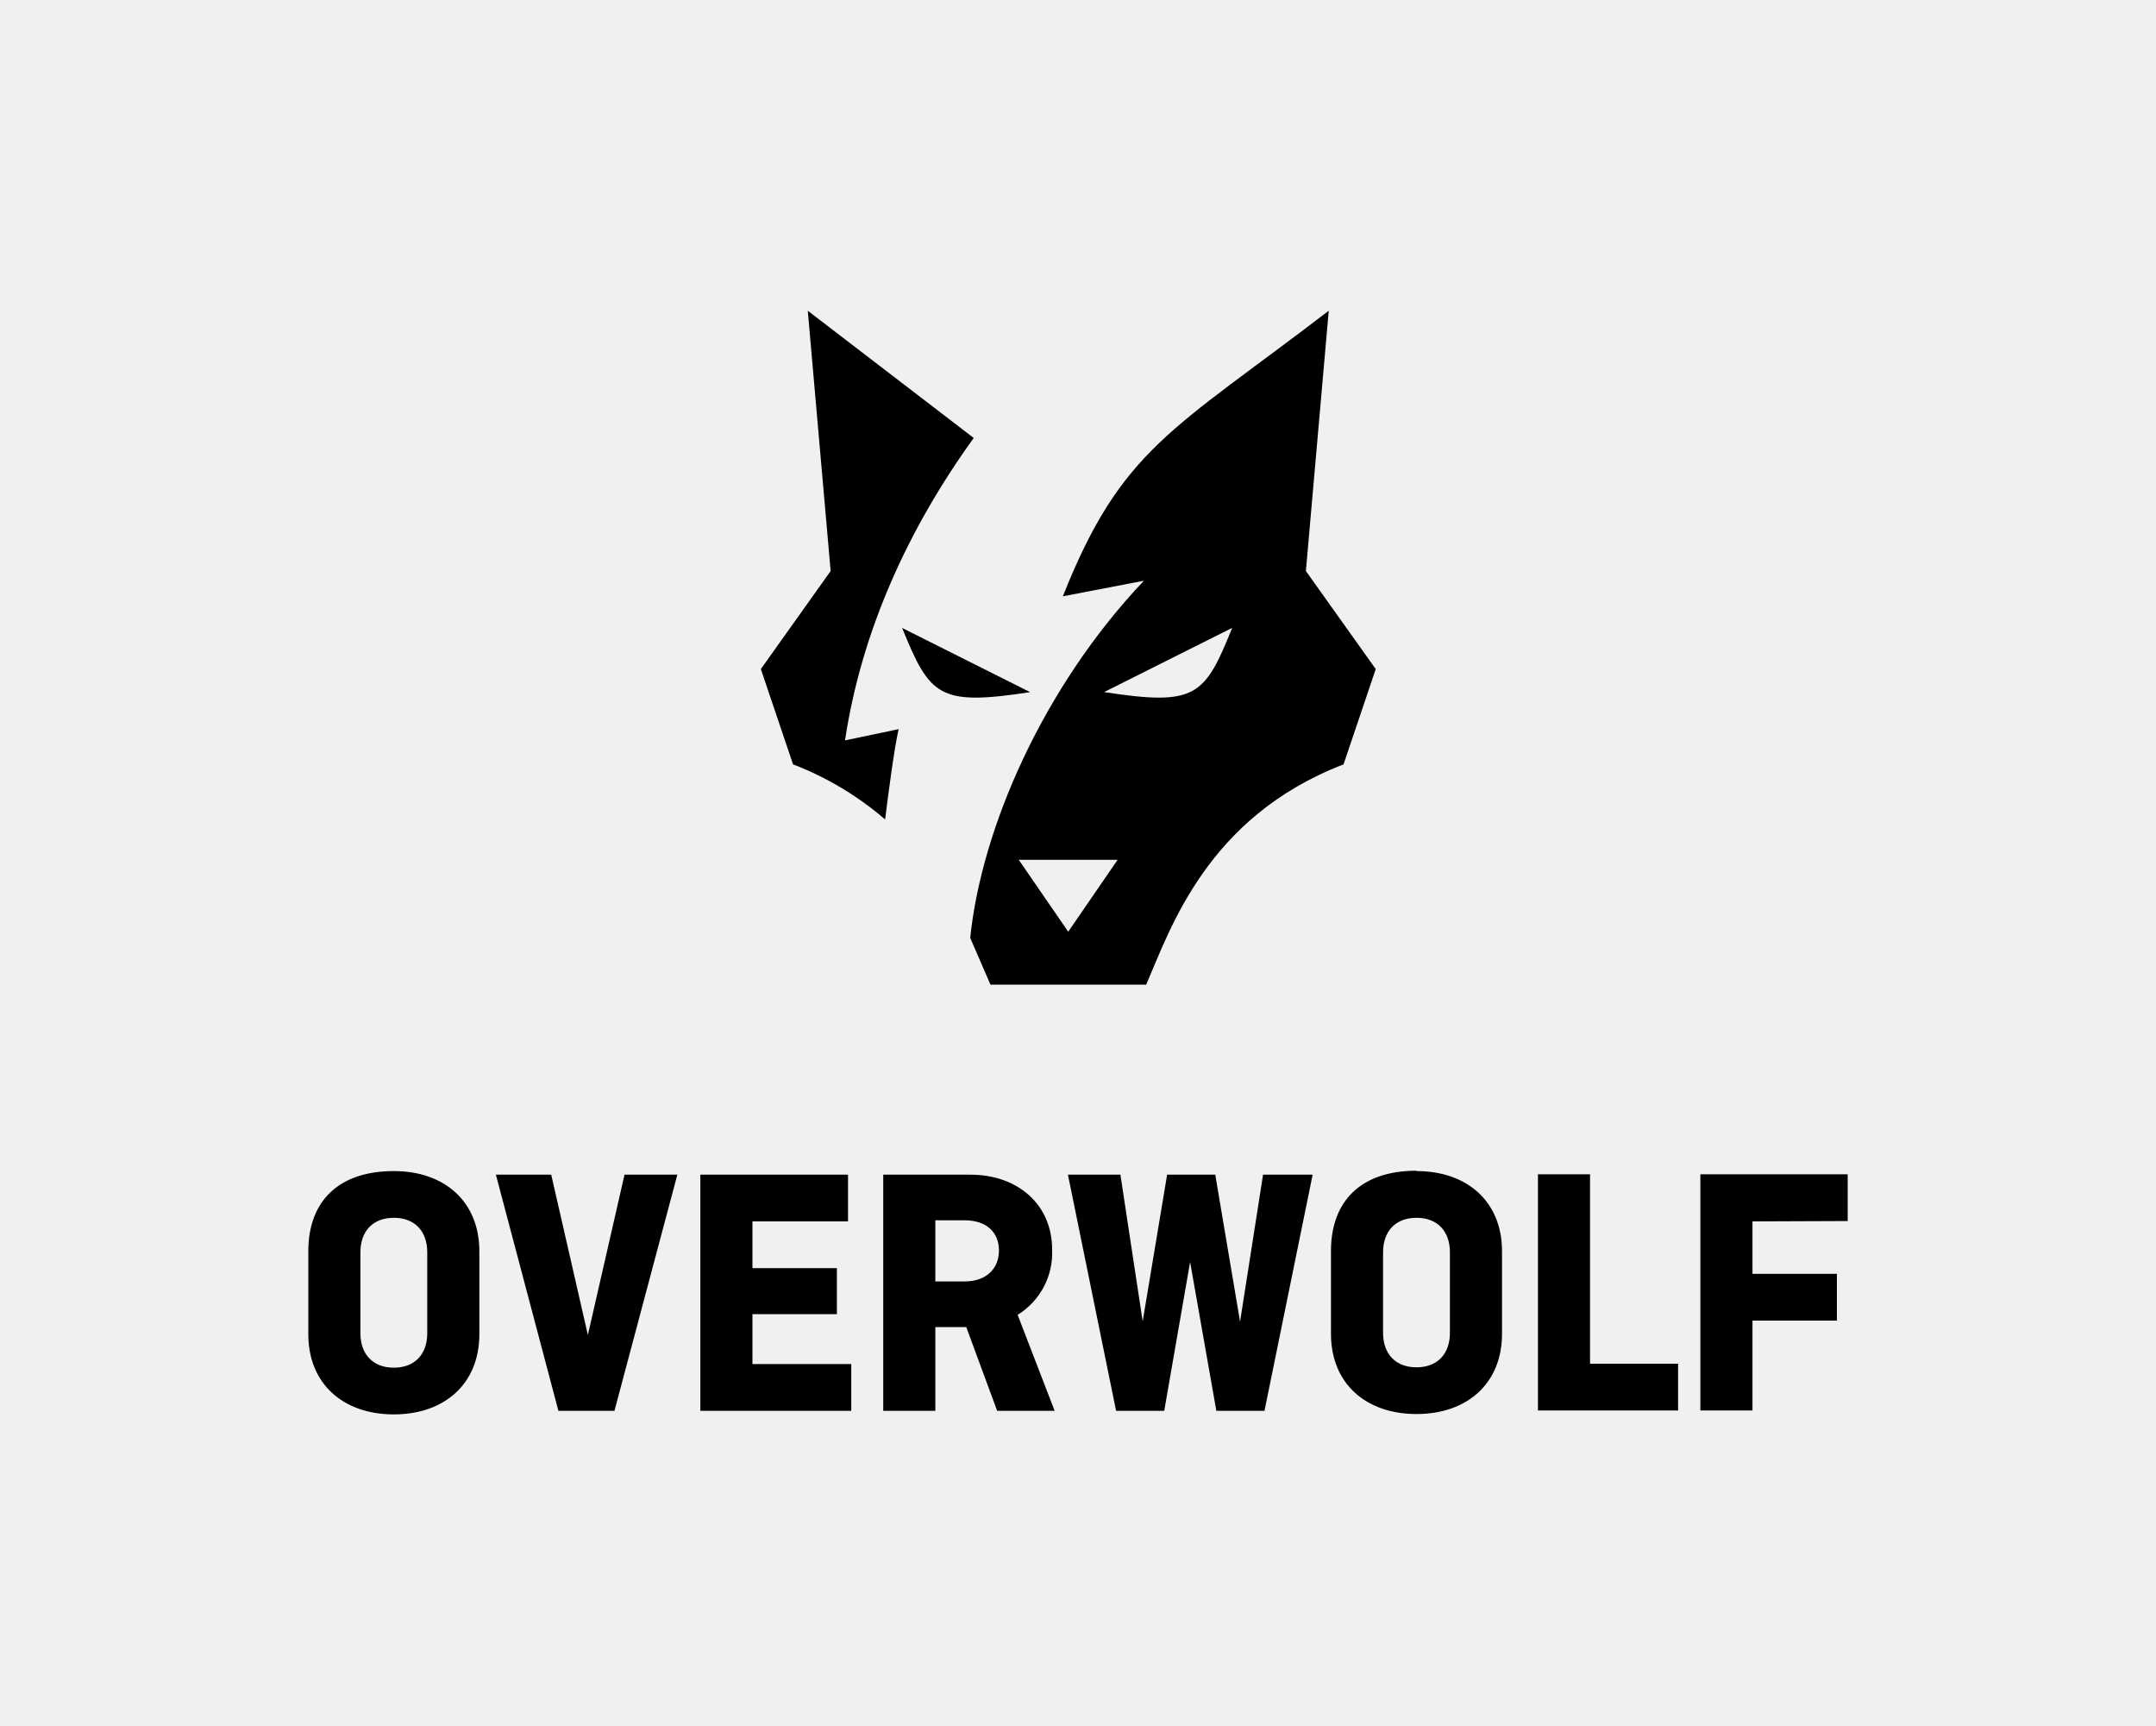
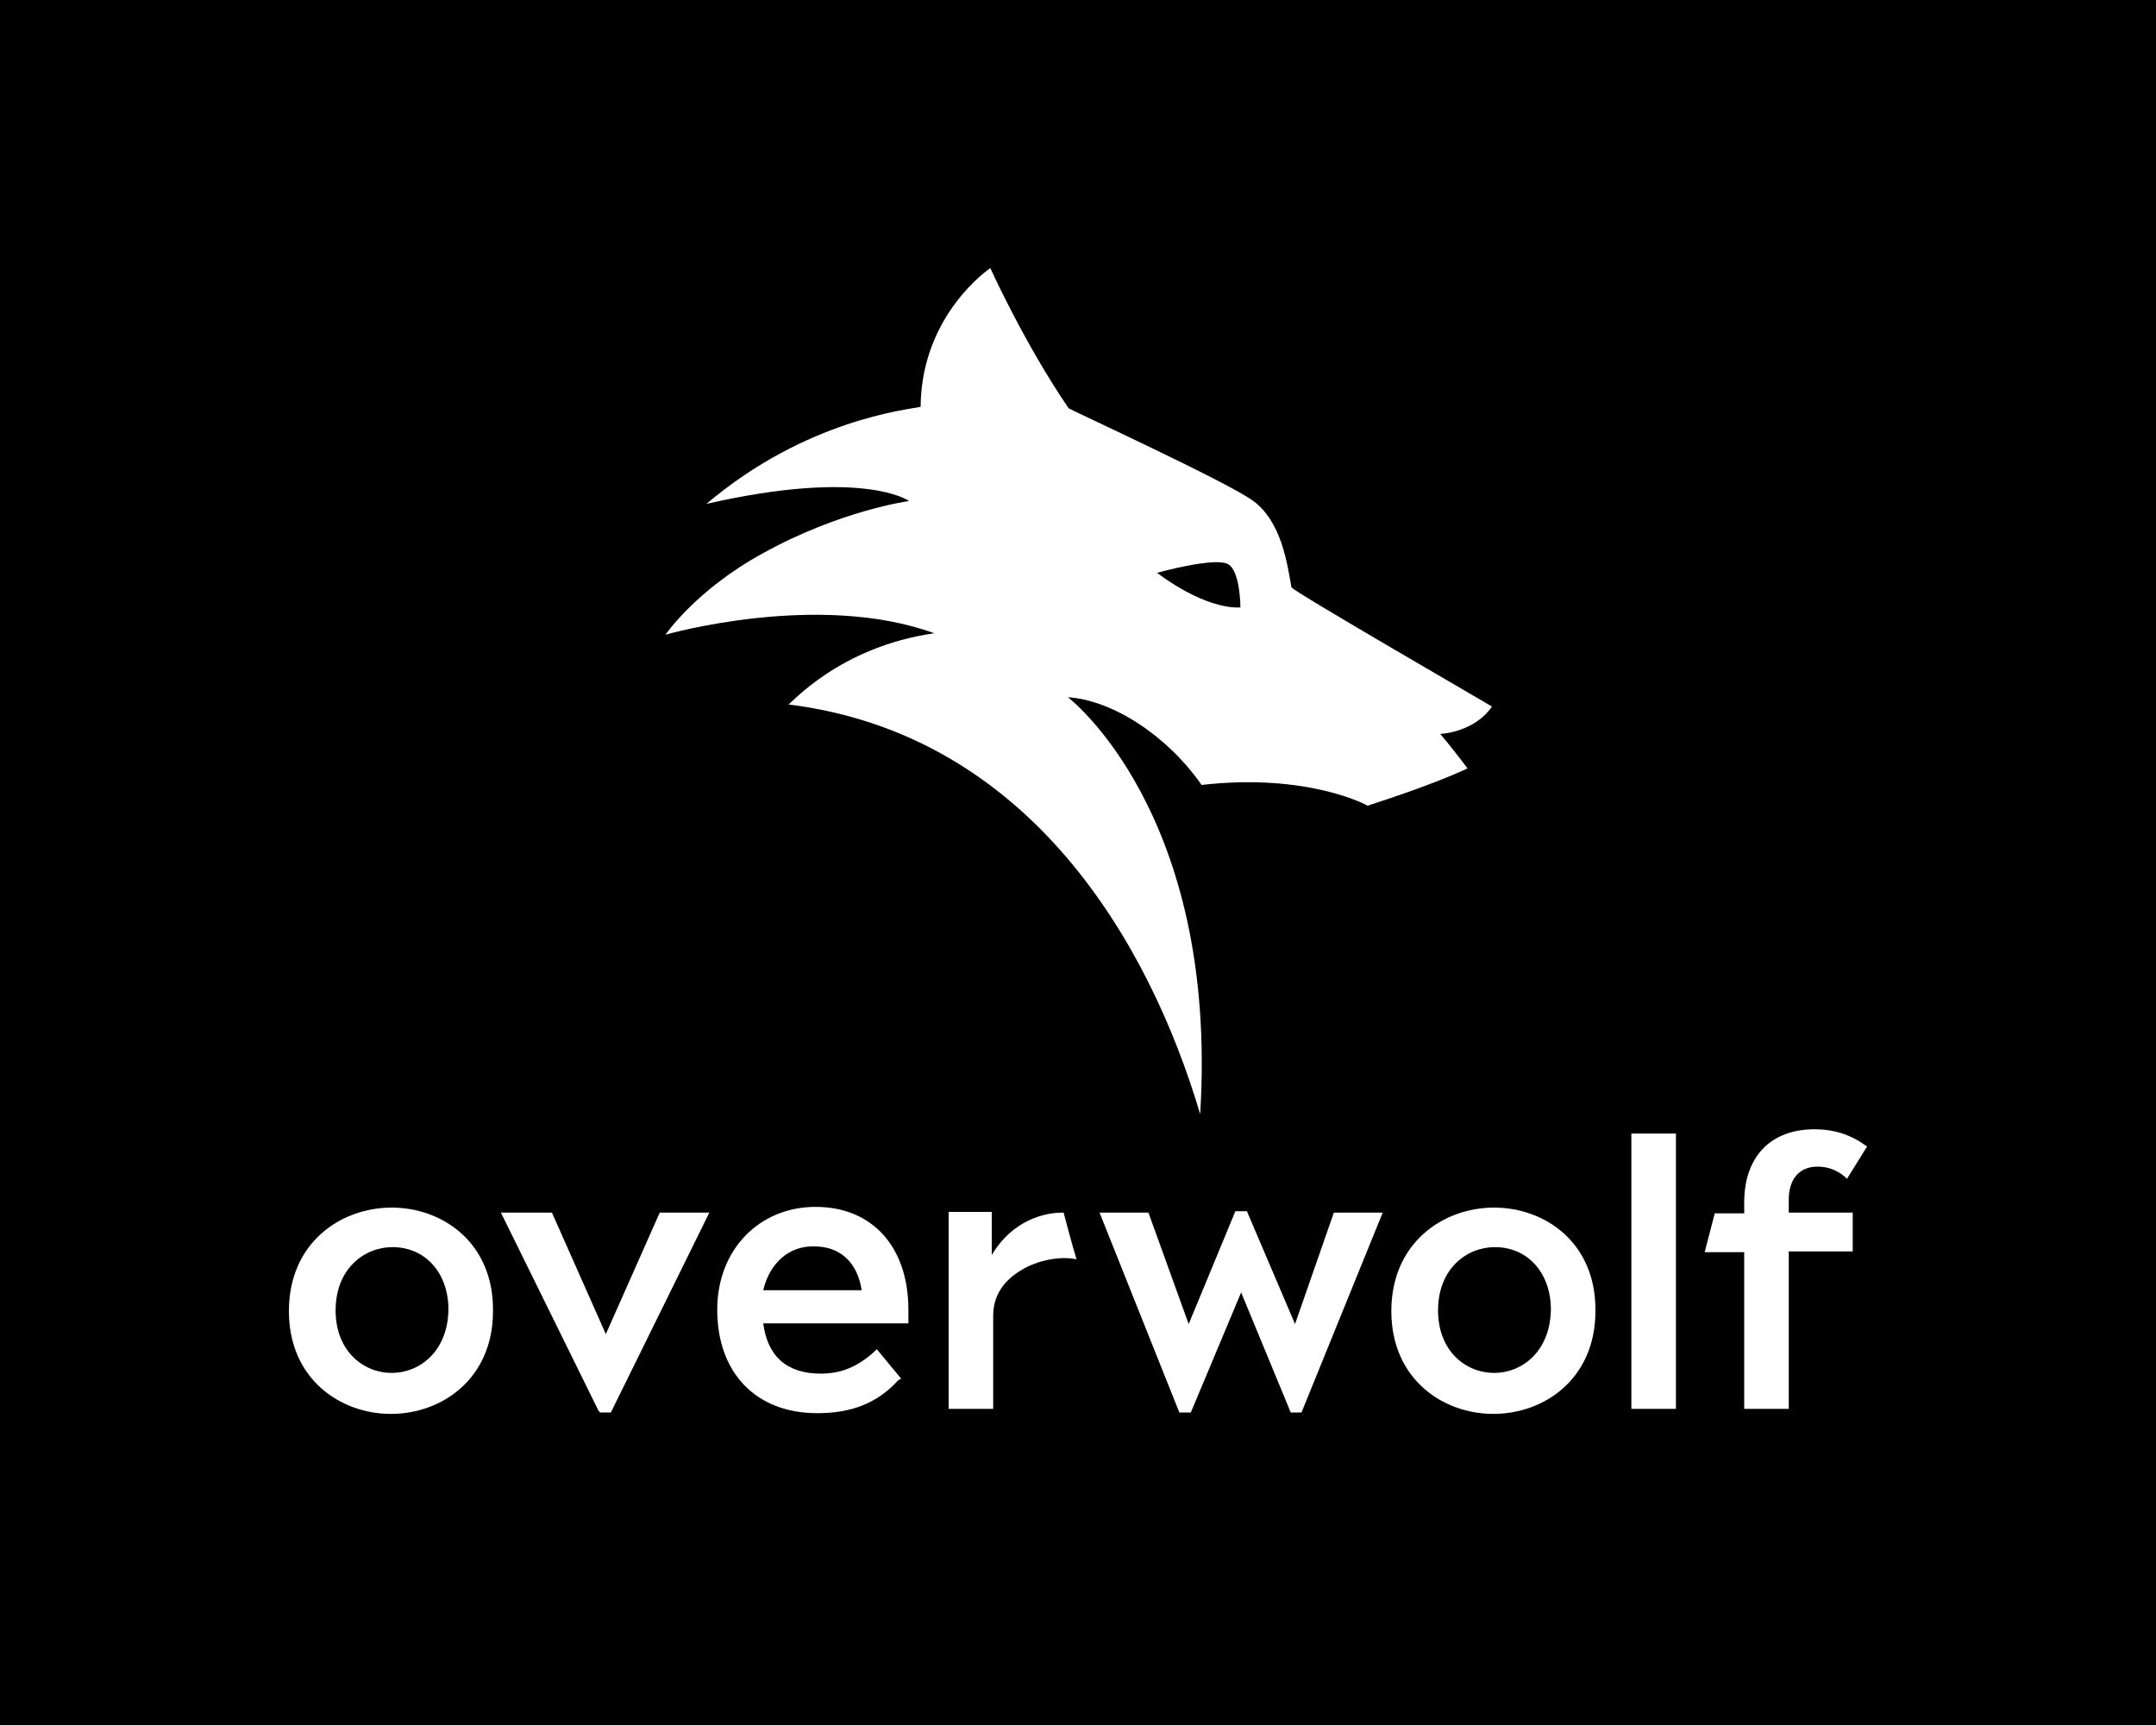
- <svg xmlns="http://www.w3.org/2000/svg" viewBox="0 0 300 240">
-   <path d="M54.8,162.92c-7.8,0-11.9,4.3-11.9,11.15v11.55c0,6.85,4.8,11.15,11.9,11.15s11.9-4.3,11.9-11.15V174.06C66.7,167.21,61.9,162.92,54.8,162.92Zm4.65,22.55c0,2.95-1.75,4.8-4.65,4.8s-4.65-1.85-4.65-4.8V174.22c0-2.95,1.75-4.8,4.65-4.8s4.65,1.85,4.65,4.8Zm22.35.25-5.1-22.3H69l8.7,32.85h7.8l8.75-32.85H86.9Zm22.9-2.9h11.75v-6.4H104.7v-6.5H118v-6.5H97.45v32.85h21v-6.5H104.7Zm41.7-9c0-6.25-4.8-10.4-11.35-10.4H122.9v32.85h7.25V184.62h4.3l4.3,11.65h8l-5.15-13.35A10.13,10.13,0,0,0,146.4,173.82Zm-12.15,4.45h-4.1v-8.5h4.1c3,0,4.75,1.65,4.75,4.2S137.2,178.27,134.25,178.27Zm38.3,5.6-3.45-20.45h-6.7L159,183.82l-3.1-20.4h-7.3l6.7,32.85H162l3.6-20.7,3.65,20.7h6.7l6.7-32.85h-6.9Zm24.55-21c-7.8,0-11.9,4.3-11.9,11.15v11.55c0,6.85,4.8,11.15,11.9,11.15s11.9-4.3,11.9-11.15V174.06C209,167.21,204.2,162.92,197.1,162.92Zm4.65,22.55c0,2.95-1.75,4.8-4.65,4.8s-4.65-1.85-4.65-4.8V174.22c0-2.95,1.75-4.8,4.65-4.8s4.65,1.85,4.65,4.8Zm19.5-22.05H214v32.85h19.5v-6.5H221.25Zm35.85,6.5v-6.5H236.6v32.85h7.25V183.72H255.6v-6.5H243.85v-7.3Z" />
-   <path d="M135.49,60.93,112.4,43.23l3.18,36.21-9.71,13.64,4.48,13.26A43.43,43.43,0,0,1,123.16,114c.48-3.86,1.27-9.87,1.88-12.56L117.58,103C119.87,87.84,126.32,73.64,135.49,60.93Zm7.85,35.36-17.81-8.93C129.4,96.89,130.66,98.23,143.34,96.29Zm38.37-16.85,3.18-36.21c-21.75,16.67-28.83,19.15-37,39.73l11.28-2.17c-14,14.77-22.59,34.39-24.17,49.69l2.82,6.5h21.67c3.36-7.74,8.46-23.33,27.46-30.64l4.48-13.26Zm-33.07,50.18-6.88-10h13.75Zm5-33.34,17.81-8.93C167.63,96.89,166.37,98.23,153.69,96.29Z" />
+ <svg xmlns="http://www.w3.org/2000/svg" version="1.1" id="Layer_1" x="0px" y="0px" viewBox="0 0 300 240" style="enable-background:new 0 0 300 240;" xml:space="preserve">
+   <style type="text/css">
+ 	.st0{fill:#FFFFFF;}
+ </style>
+   <rect width="300" height="240" />
+   <g>
+     <g>
+       <path class="st0" d="M54.5,168c-7.1,0-14.3,4.9-14.3,14.4c0,9.4,7.1,14.3,14.2,14.3s14.2-4.9,14.2-14.3    C68.7,172.9,61.6,168,54.5,168z M54.5,191c-3.9,0-7.8-3-7.8-8.7c0-5.8,4-8.8,7.9-8.8c4.6,0,7.8,3.6,7.8,8.7    C62.3,188,58.4,191,54.5,191z" />
+       <path class="st0" d="M207.9,168c-7.1,0-14.3,4.9-14.3,14.4c0,9.4,7.1,14.3,14.2,14.3c7.1,0,14.2-4.9,14.2-14.3    C222.1,172.9,215,168,207.9,168z M207.9,191c-3.9,0-7.8-3-7.8-8.7c0-5.8,4-8.8,7.9-8.8c4.6,0,7.8,3.6,7.8,8.7    C215.7,188,211.8,191,207.9,191z" />
+       <g>
+         <polygon class="st0" points="85,196.5 83.5,196.5 83.3,196.3 69.7,168.7 76.8,168.7 84.3,185.6 91.8,168.7 98.7,168.7    " />
+       </g>
+       <g>
+         <path class="st0" d="M113.7,196.6c-8.5,0-13.9-5.6-13.9-14.4c0-8.3,5.8-14.3,13.7-14.3c7.9,0,12.9,5.6,12.9,14.3     c0,0.2,0,0.5,0,0.7c0,0.2,0,0.5,0,0.8v0.4h-20.2c0.6,4.6,3.3,7,8,7c2.9,0,5.2-1,7.5-3.1l0.3-0.3l3.4,4.1L125,192     C122.1,195.2,118.5,196.6,113.7,196.6z M106.2,179.5h13.7c-0.6-3.9-3-6.1-6.6-6.1C109.8,173.3,107.1,175.7,106.2,179.5z" />
+       </g>
+       <g>
+         <polygon class="st0" points="181.1,196.5 179.6,196.5 172.7,179.8 165.7,196.5 164.1,196.5 153,168.7 159.8,168.7 165.4,184.2      171.9,168.5 173.5,168.5 180.2,184.2 185.6,168.7 192.4,168.7    " />
+       </g>
+       <path class="st0" d="M148,168.7h-0.2c-2.4,0-6.9,1-9.8,5.9v-6h-6V196h6.2V183c0-2.7,1.4-4.8,3.9-6.3c2.3-1.4,5.5-2,7.7-1.5    C149.2,173.3,148,168.7,148,168.7z" />
+       <path class="st0" d="M248.9,196h-6.2v-21.8h-5.5l1.4-5.4h4.1v-1.5c0-6.4,3.7-10.2,9.8-10.2c2.6,0,4.9,0.7,7,2.2l0.3,0.2L257,164    l-0.3-0.3c-1.1-0.9-2.3-1.4-3.8-1.4c-2.5,0-4,1.7-4,4.6v1.8h8.9v5.4h-8.9V196z" />
+       <path class="st0" d="M233.2,196H227v-38.3h6.2V196z" />
+     </g>
+     <g>
+       <path class="st0" d="M207.6,98.3c0.1,0-27.8-16.1-27.9-16.6c-0.6-3.4-1.4-9.1-5.3-12c-3.3-2.5-25.7-12.8-25.7-12.9    c-6.1-8.9-10.9-19.5-10.9-19.5s-9.6,6.4-9.7,19.3c-1.9,0.4-16,1.8-29.8,13.5c21.9-5,28.2-0.4,28.2-0.4s-9.6,1.3-20.4,7.3    c-9.3,5.1-13.5,11.3-13.5,11.3s21.2-6.1,37.4-0.2C116.7,90,110,98,109.7,98c33.7,4.2,50.3,33.4,57.3,57c2.6-42-18.4-58-18.4-58    c6.1,0.4,13.7,5.2,18.6,12.2c14.9-1.7,23.2,2.9,23.1,2.9c-0.2,0,8.1-2.5,13.9-5.2c-0.5-0.7-2.6-3.4-3.8-4.8    C200.7,102.1,205.2,101.8,207.6,98.3z M161,79.7c0.3-0.1,7.6-2.1,9.7-1.3c1.9,0.7,1.9,6.1,1.9,6.1S168.3,85.1,161,79.7z" />
+     </g>
+   </g>
</svg>
